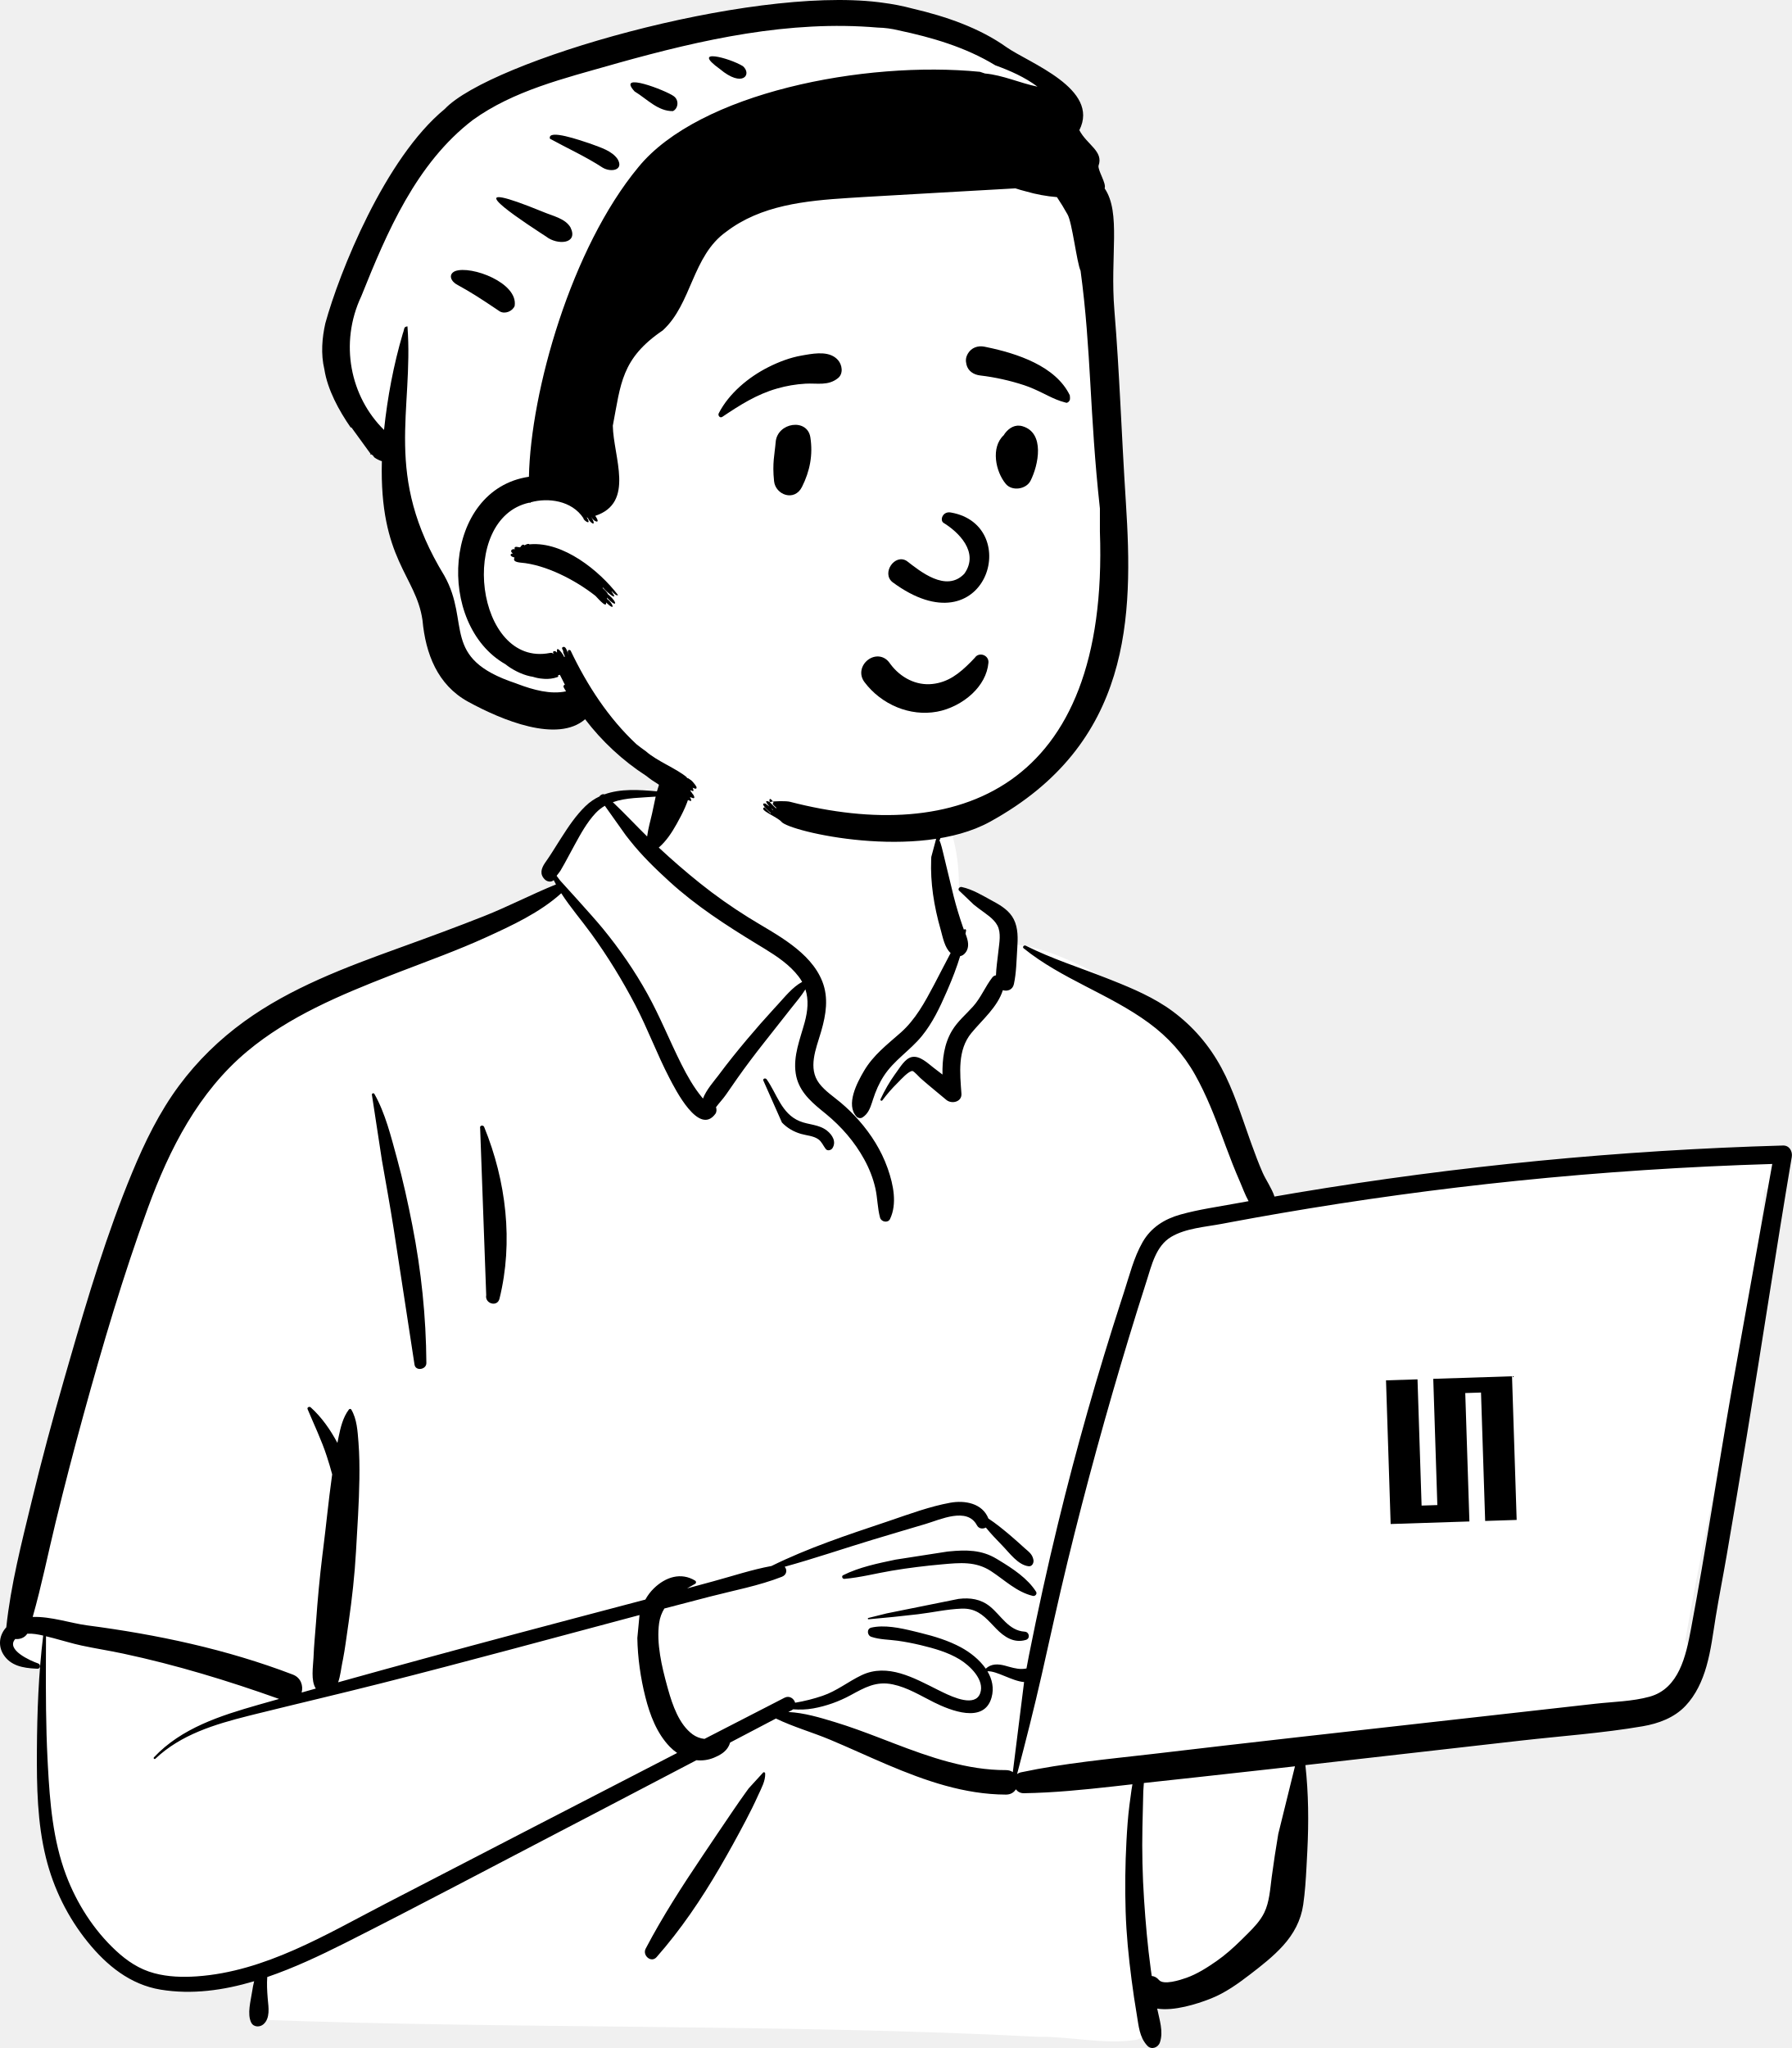
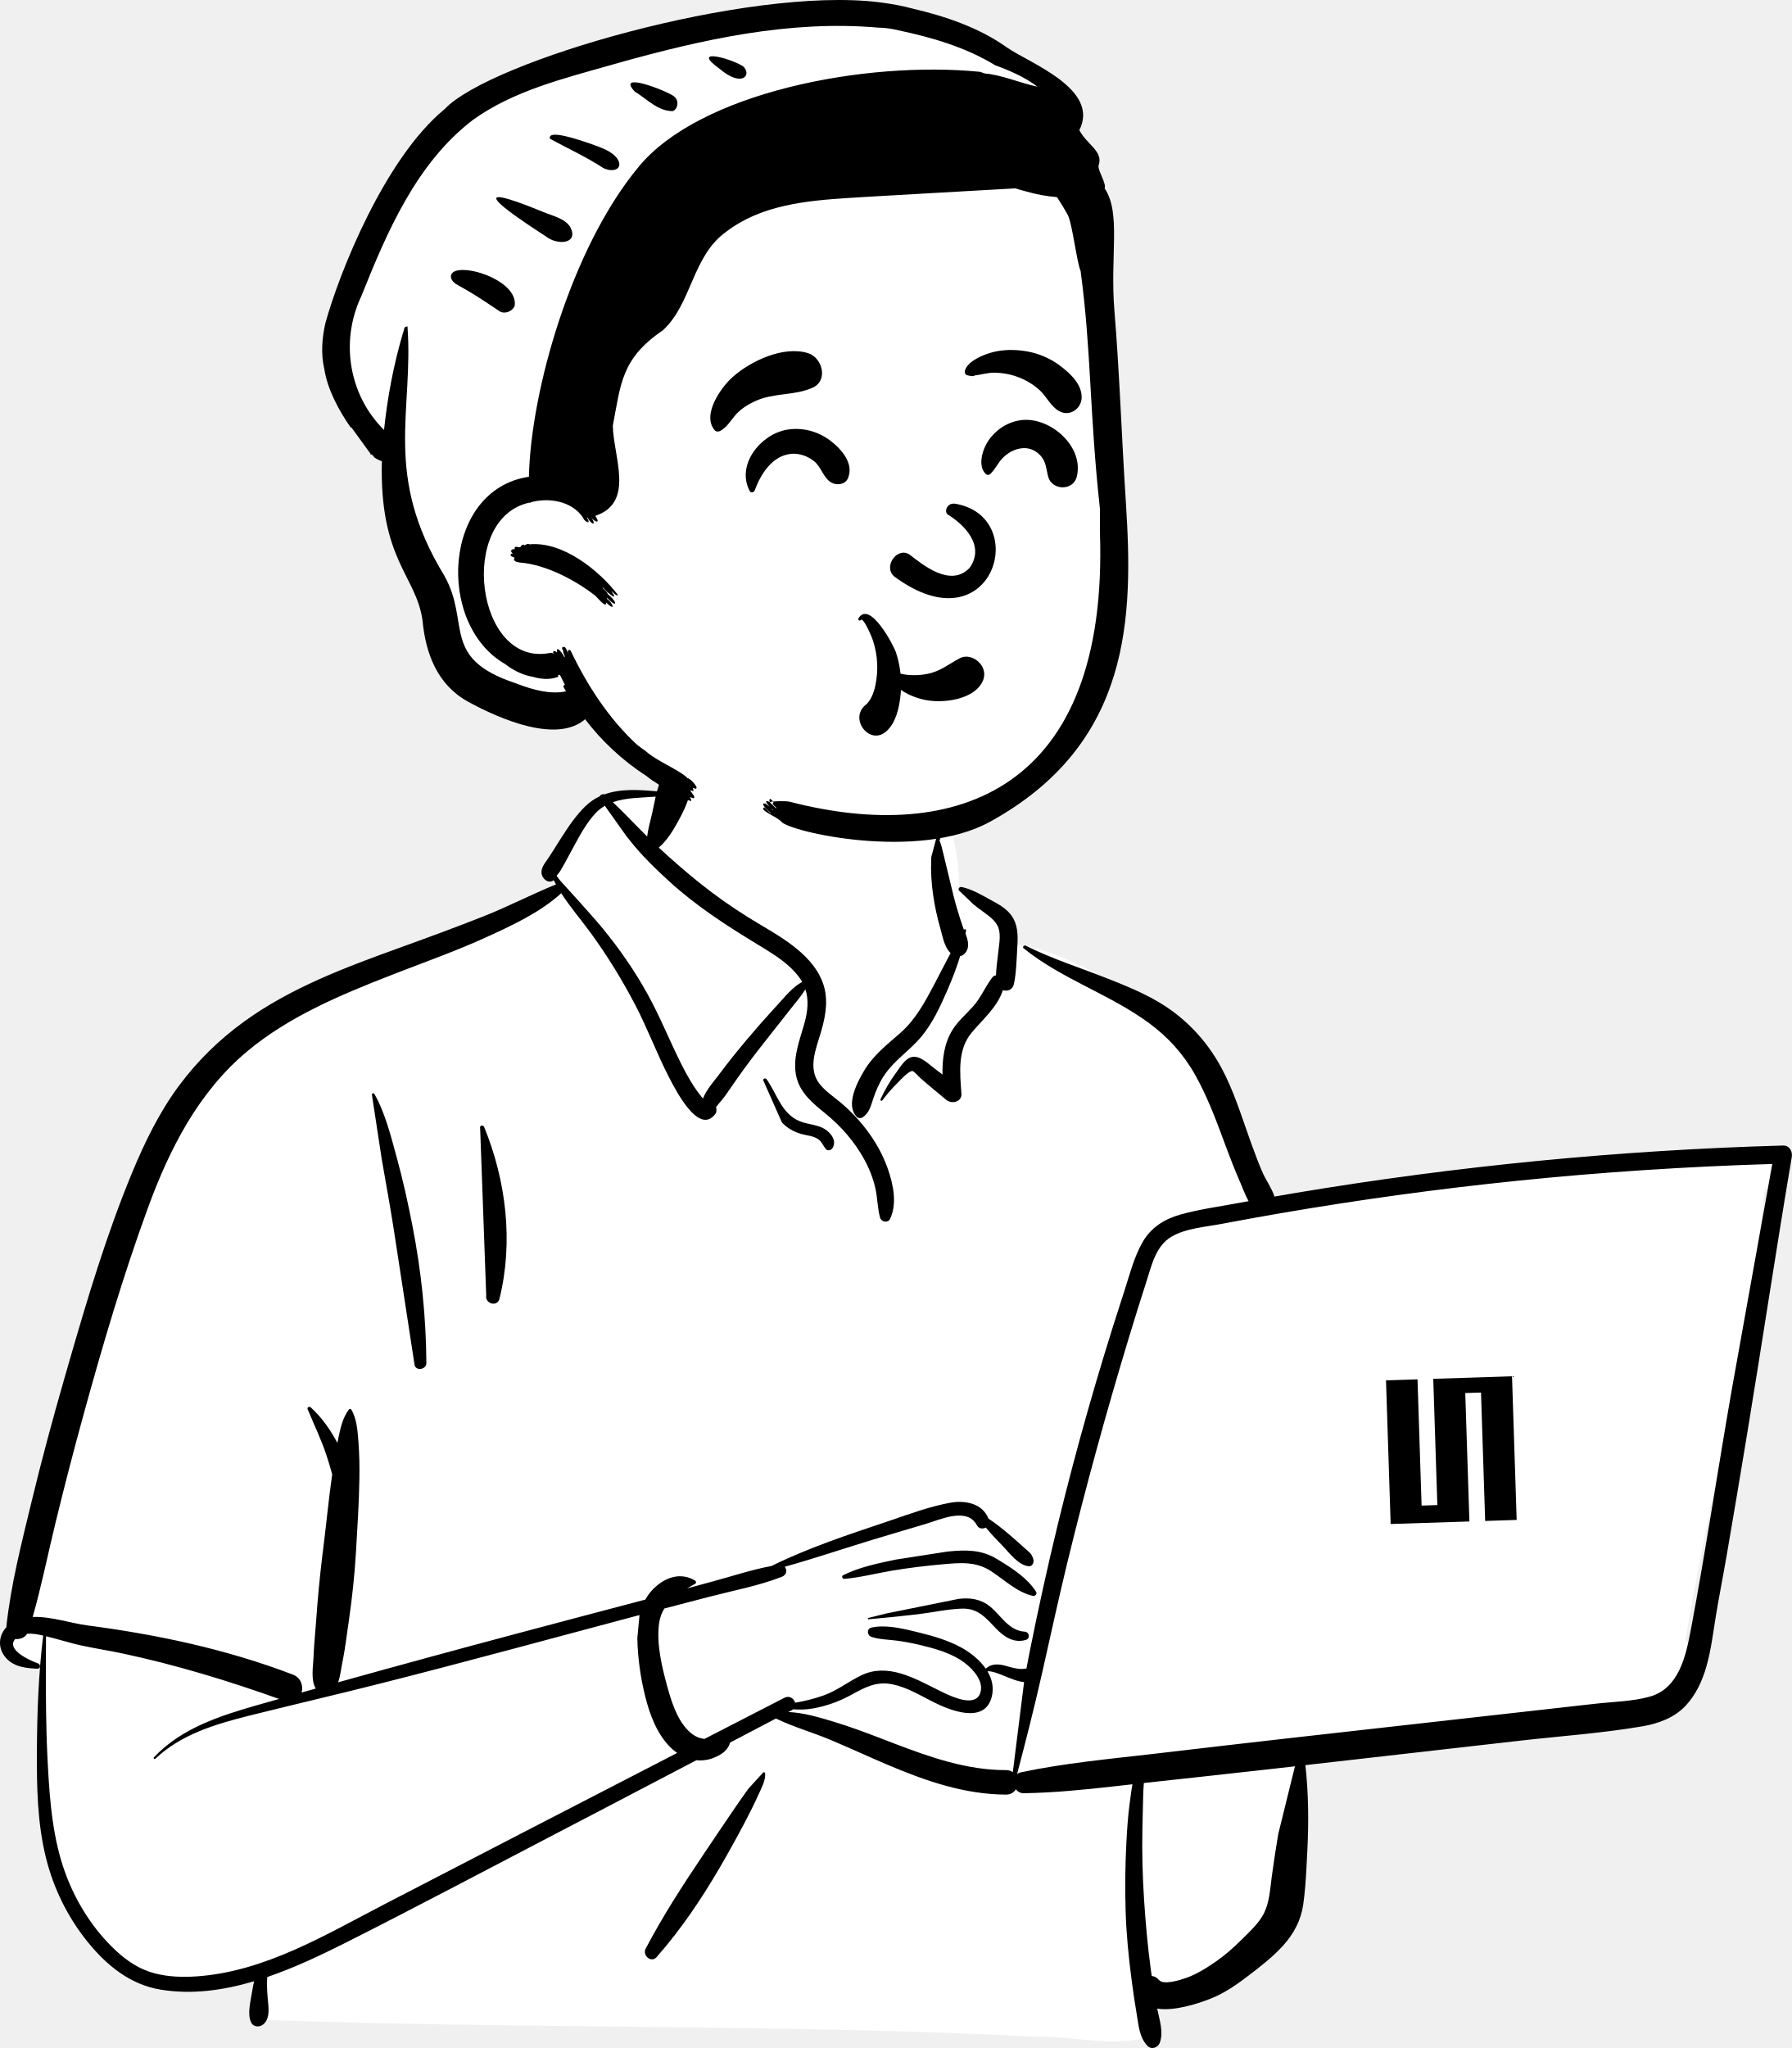
<svg xmlns="http://www.w3.org/2000/svg" viewBox="0 0 8343 9533" fill="none">
  <path fill-rule="evenodd" clip-rule="evenodd" d="M8138.88 5368.26C8019.94 5379.93 7900.99 5391.59 7782.05 5403.27C7212.39 5446.78 6642.96 5537.65 6077.66 5592.19C6063.59 5569.29 6036.04 5573.06 6019.31 5588.97C5962.9 5584.03 5899.68 5540.93 5848.59 5585.77C5846.93 5585.53 5845.27 5585.26 5843.59 5585.1C5752.62 5410.53 5689.73 5224.33 5628.69 5037.89C5589.74 4923.26 5537.32 4812.29 5440.47 4735.33C5275.17 4620.62 4896.43 4388 4702.34 4397.78C4699.12 4363.04 4682.92 4327.23 4656.32 4304.09C4714.94 4204.17 4480.53 4138.97 4464 4150.56C4474.59 3816.72 4317.52 3526.81 3971.17 3460.33C3660.88 3395.69 3219.55 3384.83 3052.66 3709.01C3034.32 3706.95 2846.81 3705.97 2828.66 3708C2800.46 3672.29 2490.68 4010.74 2617.64 4128.56C1482.52 4630.57 837.088 4570.67 522.904 5981.93C480.43 6114.51 477.336 6259.58 432.485 6389.2C272.917 6761.7 143.491 7158.36 111.281 7563.68C33.485 7583.6 24.538 7720.73 114.649 7740.57C149.07 7748.16 177.853 7758.52 202.951 7778.16C183.331 8110.32 263.686 8869.07 314.316 8866.73C417.551 9195.2 878.035 9287.9 1204.04 9172.47C1147.84 9278.17 1204.04 9344.63 1204.04 9401.11C2377.1 9445.48 3659.72 9419.93 4832.45 9480.78C4982.47 9478.64 5140.25 9517.61 5288.21 9495.18C5378.45 9473.56 5378.6 9331.71 5287.07 9314.18L5687 9227.33C5678.07 9223.96 5851.86 9108.39 5983.21 8892.43C6105.48 8650.85 6022.26 8359.24 6077.66 8096.45C6510.35 8061.08 6950.19 8045.95 7378.14 7972.69C7436.49 8147.23 7689.08 7938.49 7769.37 7854.52C7769.27 7854.39 7769.17 7854.27 7769.07 7854.13C7807.92 7843.51 7839.08 7807.1 7840.13 7764C7867.37 7725.07 7873.09 7670.21 7846.96 7632.59C7966.73 6941.67 8149.32 6236.23 8215.32 5538.81C8238.65 5533.64 8260.62 5523.42 8279.25 5507.66L8277.74 5506.15C8309.3 5470.98 8315.44 5410.26 8262.82 5380.38C8220.38 5356.24 8184.94 5363.73 8138.88 5368.26Z" fill="white" />
  <path fill-rule="evenodd" clip-rule="evenodd" d="M3074.29 3633.72C3109.63 3544.92 3229.11 3579.44 3215.79 3672.73C3207.82 3728.61 3177.2 3787.62 3149.71 3836.6C3127.32 3876.46 3101.78 3915.37 3067.15 3945.25C3128.79 4002.74 3192.77 4058.14 3258.38 4110.73C3329.96 4168.12 3405.24 4221.02 3483.05 4269.63C3551.28 4312.27 3622.59 4350.04 3686.9 4398.69C3746.7 4443.92 3801.18 4498.32 3828.9 4569.33C3858.43 4644.94 3845.6 4723.03 3823.85 4798.6L3821.35 4807.14C3799.14 4882.01 3760.68 4972.26 3814.01 5042.79C3841.15 5078.7 3880.62 5104.13 3914.7 5132.84C3944.98 5158.35 3973.41 5186.1 3999.49 5215.9C4056.34 5280.88 4102.58 5353.98 4131.75 5435.44L4134.36 5442.84C4159.37 5514.96 4177.65 5603.3 4143.86 5674.1C4134.16 5694.39 4102.89 5687.79 4097.46 5668.03C4085.18 5623.26 4085.82 5576.38 4075.53 5530.98C4064.82 5483.76 4046.99 5438.94 4023.71 5396.54C3978.66 5314.5 3917.66 5244.43 3845.58 5185.19L3824 5167.65C3767.78 5121.52 3716.12 5072.58 3704.7 4996.23C3692.49 4914.55 3725.23 4836.73 3746.28 4759.42C3760.95 4705.54 3765.74 4653.89 3749.88 4605.2C3730.52 4636.8 3704.1 4666.8 3683.2 4693.56C3641.57 4746.86 3599.56 4799.84 3557.65 4852.92C3514.68 4907.35 3472.78 4962.64 3432.87 5019.36C3415.02 5044.73 3397.36 5070.25 3379.76 5095.8C3366.52 5115.01 3348.06 5134.19 3333.64 5153.78C3337.14 5164.26 3336.88 5176.33 3330.52 5184.91C3254.01 5288.25 3145.17 5072.62 3116.78 5018.14C3058.97 4907.19 3015.95 4789.32 2957.95 4678.4C2897.85 4563.41 2829.41 4451.49 2753.13 4346.51C2707 4283.01 2655.28 4223.37 2613.08 4157.86C2513.64 4248 2382.8 4308.42 2262.62 4363.22C2130.57 4423.41 1993.39 4472.59 1858 4524.81L1818.01 4540.34C1584.74 4631.35 1345.76 4731.35 1151.87 4893.01C924.021 5082.99 789.229 5347.77 688.88 5621.97C573.362 5937.62 477.795 6261.8 388.708 6585.77C343.119 6751.53 299.862 6918.04 259.196 7085.08C223.362 7232.24 193.658 7380.88 152.175 7526.52C236.306 7523.55 332.257 7556.11 404.085 7565.51C731.437 7608.35 1054.38 7676.64 1363.44 7794.86C1401.62 7809.47 1412.66 7847.59 1404.35 7878.48C1426.37 7872.27 1448.36 7865.97 1470.38 7859.79C1446.26 7822.85 1457.77 7756.79 1459.67 7715.84L1459.78 7713.02C1461.73 7658.45 1467.66 7603.82 1471.5 7549.35C1478.81 7445.51 1488.33 7342.44 1500.99 7239.2L1504.22 7213.38C1518.56 7101.06 1529.16 6988.08 1544.82 6875.95L1546.66 6863.12C1539.16 6834.43 1530.42 6806.09 1521.25 6777.87C1496.81 6702.72 1462.32 6631.98 1432.09 6559.18C1428.52 6550.62 1440.73 6545.69 1446.44 6550.83C1497.64 6596.87 1538.3 6655.28 1570.97 6716.38C1571.54 6713.49 1572.04 6710.6 1572.63 6707.72L1576.36 6689.38C1585.55 6644.64 1596.73 6597.57 1624.18 6561.29C1627.11 6557.44 1632.89 6556.63 1635.65 6561.29C1661.92 6605.74 1664.86 6662.02 1668.9 6712.59C1673.48 6769.81 1674.05 6827.74 1673.24 6885.11C1671.67 6997.22 1663.76 7109.65 1657.47 7221.59C1651.29 7331.58 1639.16 7440.17 1623.52 7549.09L1620.55 7569.51C1612.91 7621.35 1606.65 7673.83 1596.57 7725.32L1593.72 7739.34C1588.33 7764.87 1585.02 7800.87 1574.29 7830.77C1850.32 7753.8 2126.78 7678.59 2403.76 7604.7C2603.95 7551.28 2804.35 7498.67 3004.66 7445.72C3015.23 7426.68 3028.39 7408.89 3044.82 7392.99C3098.94 7340.59 3170.66 7317.22 3236.44 7357.55C3241.78 7360.84 3242.23 7369.22 3236.44 7372.39C3223.83 7379.28 3211.21 7386.34 3198.8 7393.7L3319.08 7361.13C3408.99 7336.77 3499.97 7306.33 3591.99 7289.35C3761.47 7205.74 3943.76 7145.21 4122.3 7085.4L4143.34 7078.28C4234.76 7047.12 4329.31 7012.24 4423.76 6994.97C4492.91 6982.33 4574.08 6997.58 4601.88 7068.4C4637.08 7091.59 4670.2 7118.85 4702.16 7145.65C4725.27 7165.02 4747.42 7185.62 4769.94 7205.67L4774.09 7209.32C4792.51 7225.29 4807.09 7235.98 4811.62 7261.41C4813.95 7274.54 4805.6 7292.29 4789.4 7290.55C4739.83 7285.25 4699.52 7227.81 4665.9 7193.5C4639.93 7166.99 4613.75 7139.57 4590.04 7110.44C4576.22 7117.96 4557.28 7116.61 4548.49 7099.95C4502.87 7013.6 4377.92 7073.44 4308.78 7093.92L4209.74 7123.22C4160.22 7137.9 4110.72 7152.64 4061.31 7167.65C3925.5 7208.88 3790.36 7255.02 3653.32 7292.89C3665.58 7306.36 3663.89 7330.33 3640.6 7339.45C3533.33 7381.52 3415.64 7403.28 3304.2 7432.16C3233.84 7450.4 3163.52 7468.76 3093.22 7487.22C3081.17 7506.74 3072.5 7528.82 3068.85 7554.53C3055.43 7649.05 3081.31 7758.11 3106.51 7849.53L3110.31 7863.17C3131.02 7936.67 3161.5 8026.78 3224.93 8073.19C3240.42 8084.51 3260.13 8092.38 3280.01 8094.17C3404.18 8030.27 3528.35 7966.38 3652.58 7902.61C3675.6 7890.79 3696.87 7906.79 3702.03 7925.81C3745.84 7918.62 3789.54 7907.29 3829.35 7893.79C3896.24 7871.08 3948.47 7827.77 4011.17 7797.81C4132.51 7739.87 4256.41 7811.04 4365.04 7865.16L4390.08 7877.46C4438.8 7901.09 4540.15 7946.48 4563.52 7881.85C4586.13 7819.33 4514.65 7752.51 4468.49 7724.37C4413.46 7690.82 4349.39 7672.87 4287.2 7657.91C4251.69 7649.36 4215.74 7642.39 4179.58 7637.31C4138.57 7631.54 4096.2 7632.4 4056.71 7619.1C4037.09 7612.51 4034.07 7581.34 4056.71 7576.2C4117.5 7562.37 4190.06 7577.45 4253.5 7592.87L4286.66 7601.04C4350.57 7616.72 4415.1 7636.4 4473.32 7667.68C4515.65 7690.43 4560.33 7724.99 4589.52 7767.29C4614.87 7743.75 4646.41 7744.55 4679.27 7753.28L4697.11 7758.24C4726.56 7766.4 4750.44 7772.01 4779.1 7766.36C4782.93 7745.51 4786.81 7724.66 4790.97 7703.81C4831.81 7498.83 4876.6 7294.64 4926.02 7091.54C5011.26 6741.22 5109.9 6394.74 5221.11 6051.81L5232.27 6017.53C5257.92 5939.1 5278.56 5853.64 5319.91 5781.58C5359.02 5713.44 5421.67 5674.2 5496.12 5653.41C5580.6 5629.83 5669.37 5617.48 5755.55 5601.55C5774.77 5598.01 5794.05 5594.63 5813.29 5591.14C5797.03 5561.79 5784.89 5528.47 5773.96 5502.9L5772.04 5498.48C5748.55 5444.94 5727.45 5390.44 5707.08 5335.65L5691.84 5294.46C5655.05 5195.27 5617.08 5097.71 5565.35 5004.94C5510.91 4907.31 5438.68 4827.49 5348.65 4761.43C5165.07 4626.72 4943.81 4558.01 4765.76 4414.05C4758.46 4408.15 4767.82 4398.07 4775.22 4401.8C4895.45 4462.19 5025.23 4503.25 5150.28 4552.42L5174.95 4562.15C5273.78 4601.32 5374.16 4643.96 5459.71 4707.38C5555.08 4778.1 5630.2 4865.92 5686.66 4970.36C5742.3 5073.3 5777.9 5188.53 5817.15 5298.49L5827.65 5327.79C5843.49 5371.72 5859.84 5415.52 5878.59 5458.28C5893.46 5492.22 5921.23 5530.97 5933.85 5569.74C5968.37 5563.76 6002.89 5557.75 6037.45 5551.98C6786.02 5427.03 7542.96 5353.62 8301.58 5332.14C8331.26 5331.3 8346.61 5359.61 8342.24 5385.5C8269.43 5815.87 8204.74 6247.72 8133.75 6678.43C8102.76 6866.41 8071.16 7054.24 8038.82 7241.99C8022.43 7337.11 8003.49 7431.86 7987.97 7527.12C7975.44 7604.05 7966.35 7681.58 7944.84 7756.72C7925.55 7824.1 7895.94 7889.07 7847.32 7940.48C7794.91 7995.89 7721.76 8022.72 7648.12 8035.39C7461.2 8067.55 7269.46 8080.68 7081.02 8102.11L6077.72 8216.22C6092.38 8349.45 6093.48 8480.61 6086.75 8615.39L6082.91 8688.97C6079.78 8748.15 6076.03 8807.42 6067.53 8865.99C6056.87 8939.47 6023.25 9001.68 5973.73 9056.56C5928.26 9106.96 5873.01 9149.96 5819.28 9191.17C5763.5 9233.95 5705.87 9275.25 5640.29 9301.71L5631.78 9305.08C5574.24 9327.54 5466.32 9362.32 5387.68 9349.61C5397.96 9401.1 5417.85 9456.46 5400.21 9507.41C5392.03 9531.07 5361.09 9542.87 5342.13 9522.74C5304.57 9482.84 5301.64 9430.14 5292.74 9378.1C5283.49 9323.93 5275.51 9269.58 5268.42 9215.09C5254.71 9109.74 5244.04 9003.42 5240.78 8897.18C5237.43 8788.07 5238.73 8678.81 5244.61 8569.82C5247.63 8513.85 5251.38 8457.91 5258.48 8402.3C5261.52 8378.59 5264.61 8354.85 5268.15 8331.19C5269.45 8322.57 5270.88 8313.98 5272.42 8305.41L5182.37 8315.57C5044.29 8330.98 4906.14 8344.9 4767.08 8347.06C4750.62 8347.31 4737.95 8339.81 4729.67 8328.9C4720.85 8343.26 4705.49 8353.54 4683.49 8353.45C4489.29 8352.73 4308.45 8289.25 4131.83 8214.43C4042.8 8176.71 3955.16 8135.87 3865.99 8098.47C3782.77 8063.56 3693.8 8038.65 3612.58 7999.33L3399.18 8111.24C3397.61 8116.74 3395.6 8121.95 3393.47 8126.3C3379.58 8154.66 3352.18 8170.04 3324.2 8181.62C3297.34 8192.76 3269.53 8196.23 3242.43 8193.41C3080.58 8278.21 2918.7 8362.92 2756.7 8447.43L2594.67 8531.87C2271.84 8699.91 1950.28 8870.71 1625.42 9034.81L1601.51 9046.84C1489.3 9103.09 1368.81 9160.11 1244.29 9202.66C1242.07 9234.17 1243.47 9264.82 1246.11 9298.17L1246.74 9305.43C1250.46 9344.85 1258.42 9394.23 1226.79 9422.29C1210.34 9436.88 1180.95 9436.94 1169.77 9414.94C1149.47 9375.04 1167.69 9312.14 1174.12 9268.8C1176.41 9253.38 1179.19 9237.53 1183.3 9222.16C1040.55 9264.65 893.468 9285.25 748.196 9261.39C606.757 9238.18 497.212 9149.1 408.899 9040.15C315.697 8925.17 249.467 8791.17 213.932 8647.53C173.491 8484.07 170.851 8315.27 171.8 8147.85C172.808 7969.56 179.405 7790.39 201.096 7613.31C177.331 7607.72 150.976 7602.89 126.961 7604.55C115.066 7623.58 91.993 7631.59 71.143 7629.12C25.804 7679.11 140.805 7730.2 177.556 7742.99C190.317 7747.44 188.951 7768.16 174.232 7767.53L164.961 7767.09C108.174 7764.07 49.505 7754.38 16.116 7701.62C-10.639 7659.33 -2.601 7609.23 29.294 7574.75C50.36 7375.62 100.722 7181.71 147.594 6987.46C193.591 6796.8 244.744 6607.37 298.963 6418.89L323.269 6334.53C408.635 6039 497.864 5741.08 615.62 5457.29C674.419 5315.59 742.157 5176.49 833.977 5052.93C919.565 4937.75 1020.61 4839.2 1136.76 4755.02C1353.3 4598.08 1607.38 4503.26 1857.02 4412.91L1868.19 4408.87C1997.56 4362.09 2126.62 4314.74 2254.51 4264.05C2367.62 4219.23 2475.99 4162.39 2588.56 4116.89C2584.91 4110.25 2581.37 4103.54 2577.98 4096.75L2575.89 4098.5C2575.54 4098.78 2575.17 4099.06 2574.79 4099.32C2563.47 4107.16 2546.81 4103.31 2537.48 4094.5C2511.13 4069.65 2520.05 4042.07 2537.64 4016.3L2539.92 4013.02C2561.43 3982.9 2580.62 3951.05 2600.47 3919.84L2612.9 3900.32C2646.21 3848.18 2681.23 3795.69 2725.65 3752.59C2746.23 3732.62 2768.75 3717.68 2792.62 3706.55C2790.58 3702.23 2808.47 3693.41 2813.54 3697.85C2889.15 3670.19 2976.14 3675.98 3058.57 3683.61M6029.17 8221.74L5924.05 8233.69C5808.4 8246.84 5692.7 8259.56 5576.99 8272.16L5325.66 8299.47C5325.02 8313.79 5323.28 8327.8 5322.96 8338.61C5321.32 8394.38 5320.1 8450.18 5318.94 8505.96C5316.62 8617.79 5319.17 8729.72 5326.53 8841.33C5333.67 8949.47 5343.07 9057.63 5357.67 9165.04L5360.67 9186.51L5362.4 9197.8C5374.32 9198.95 5386.03 9204.62 5395.77 9216.25C5417.02 9241.62 5494 9216.96 5524.06 9206.26C5573.5 9188.68 5620.06 9158.96 5663.01 9129.17C5704.96 9100.07 5742.74 9066.15 5779.04 9030.41L5808.74 9001.05C5838.28 8971.69 5867.86 8940.43 5885.96 8903.51C5910.51 8853.44 5913.68 8791.98 5920.88 8737.46C5929.74 8670.38 5940.29 8603.32 5951.45 8536.58M2977.51 7517.71L2966.61 7520.57C2570.52 7625.79 2175.02 7734.11 1777.72 7834.69C1581.1 7884.47 1383.55 7930.63 1186.69 7979.45L1154.82 7987.42C999.521 8026.66 842.357 8073.89 723.432 8186.5C719.042 8190.65 712.67 8184.28 716.801 8179.87C844.972 8043.47 1027.26 7985.72 1202.29 7935.67C1234.64 7926.42 1267.03 7917.38 1299.39 7908.18C1061.36 7823.34 819.574 7749.54 572.205 7696.9C508.507 7683.34 444.068 7673.39 380.42 7659.78C336.031 7650.29 292.682 7636.56 248.762 7625.18L214.215 7616.49L213.757 7725.64C213.182 7880.24 213.456 8034.72 221.346 8189.3L222.839 8217.94C232.044 8389.96 246.412 8565.56 307.476 8727.76C357.096 8859.57 436.188 8983.74 539.619 9079.75C591.955 9128.33 648.222 9166.14 717.776 9184.81C782.357 9202.14 850.02 9204.17 916.408 9199.55C1234.85 9177.34 1518.31 9004.4 1794.93 8861.22C2247.37 8627.02 2699.87 8392.94 3152.78 8159.65C3140.54 8151.28 3129.01 8141.63 3118.52 8130.8C3057.79 8068.09 3025.75 7982.25 3004.71 7899.12C2982.31 7810.63 2968.92 7715.79 2967.36 7624.43M3553.79 8250.05C3557.79 8247.9 3562.42 8250.59 3562.61 8255.11C3564.01 8289.69 3544.89 8323.8 3530.61 8354.95L3529.1 8358.28C3511.75 8396.87 3492.74 8434.94 3473.09 8472.41C3433.82 8547.29 3393 8621.36 3350.41 8694.39C3264.74 8841.29 3169.55 8982.01 3057.03 9109.92C3031.62 9138.82 2989.82 9101.77 3006.13 9070.66C3084.76 8920.68 3176.43 8779.07 3270.79 8638.69C3318.03 8568.41 3365.23 8498.05 3412.94 8428.09C3432.84 8398.89 3452.99 8369.8 3473.69 8341.15L3486.18 8324.02M8251.42 5418.04C7853.94 5430.04 7456.94 5455.95 7061.36 5496.57C6693.46 5534.33 6326.92 5584.61 5962.44 5647.28C5886.31 5660.37 5810.28 5674 5734.34 5688.16L5688.79 5696.72C5612.84 5711.11 5520.06 5717.05 5452.43 5757.61C5381.14 5800.37 5361.87 5889.75 5338.15 5963.45C5310.26 6050.12 5283.08 6137.04 5256.63 6224.17C5151.61 6570.13 5055.68 6919.08 4970.1 7270.33C4927.62 7444.69 4889.92 7620.02 4850.21 7795.01C4814.92 7950.48 4775.99 8104.2 4735.31 8258.12C4740.33 8254.22 4746.48 8251.26 4753.9 8249.68C4955.88 8206.72 5162.05 8188.04 5367.05 8164.31L5386.89 8161.99C5598.96 8137.06 5811.02 8112.31 6023.22 8088.46L7428.11 7930.51C7510.97 7921.2 7599.73 7919.94 7680.36 7897.71C7817.45 7859.9 7849.58 7706.68 7872.58 7584.65L7873.28 7580.96C7942.62 7212.27 7997.83 6840.38 8062.5 6470.76M4768.01 7829.53C4713.47 7825.93 4638.81 7775.99 4597.43 7779.57C4619.16 7816.02 4628.96 7857.58 4616.44 7901.97C4581.6 8025.48 4424.02 7961.57 4348.12 7923.84C4285.89 7892.89 4225.8 7855.01 4156.9 7840.52C4078.85 7824.11 4025.98 7855.14 3960.04 7890.91C3905.88 7920.28 3846.89 7941.37 3786.24 7952.29C3753.98 7958.1 3723.35 7958.72 3692.77 7956.45C3690.93 7957.95 3688.85 7959.34 3686.49 7960.58L3670.31 7969.07C3743.45 7972.42 3817.96 7994.98 3886.03 8015.65C3956.56 8037.04 4025.81 8062.84 4094.69 8089.23L4162.45 8115.26C4329.59 8179.25 4502.6 8240.01 4683.49 8239.48C4696.49 8239.45 4707.14 8243.05 4715.53 8248.92M4462.84 7442.52C4516.73 7435.93 4566.46 7442.99 4609.52 7478.06C4661.45 7520.35 4696.33 7590.48 4770.99 7595.09C4792.75 7596.43 4797.81 7627.02 4776.18 7633.42C4720.61 7649.86 4675.62 7619.81 4637.76 7580.79L4612.3 7554.2C4574.89 7515.47 4540.39 7485.53 4476.9 7487.84C4408.91 7490.32 4340.81 7506.03 4273.26 7514.02C4196.75 7523.06 4120.25 7530.77 4043.49 7537.43C4039.92 7537.73 4039.31 7532.12 4042.65 7531.3L4128.63 7509.91M4410.83 7222.28L4419.71 7221.39C4497.96 7213.8 4569.52 7213.5 4639.4 7255.58L4652.81 7263.69C4715.81 7301.97 4784.39 7347.08 4823.79 7409.06C4830.24 7419.21 4819.59 7431.15 4808.8 7428.57C4733.07 7410.39 4677.71 7354.85 4614.03 7313.28C4542.56 7266.63 4468.74 7274.32 4387.25 7281.57C4308.35 7288.59 4229.49 7298.23 4151.36 7311.38C4077.95 7323.72 4004.31 7343.21 3930.16 7349.42L3930.17 7349.27C3921.7 7349.25 3916.87 7336.54 3925.51 7332.22C4000.76 7294.66 4087.91 7276.88 4169.77 7259.72M1731.45 5095.14C1731.35 5088.95 1740.05 5086.64 1743.09 5091.99C1794.01 5181.54 1820.62 5291.31 1847.74 5389.96C1876.15 5493.31 1899.08 5597.7 1919.68 5702.86C1961.4 5915.81 1983.63 6127.53 1985.14 6344.56C1985.35 6375.55 1934.86 6383.79 1929.92 6352.04C1897.12 6140.93 1865.7 5929.6 1832.66 5718.54C1816.03 5612.39 1796.68 5506.65 1778.16 5400.81M2235.47 5251.11C2231.72 5238.76 2249.7 5234.63 2254.29 5245.93C2356.47 5496.66 2391.07 5780.81 2325.47 6045.34C2315.43 6085.8 2256.15 6068.27 2263.72 6028.32M3553.39 5028.32C3552.87 5019.08 3564.87 5017.62 3569.4 5023.98C3617.81 5092.18 3637.89 5183.5 3722.83 5218.75C3765.24 5236.34 3812.96 5233.28 3850.43 5263C3875.47 5282.88 3894.68 5314.26 3875.88 5344.36C3869.82 5354.09 3852.84 5358.96 3844.61 5348.39C3832.6 5332.99 3826.24 5314.55 3809.93 5303.01C3786.91 5286.73 3755.87 5285.72 3729.49 5278.07C3695.35 5268.18 3665.26 5250.87 3640.62 5225.14M4362.19 3890.91C4367.18 3888.37 4371.97 3889.99 4375.16 3894.3C4379.72 3900.45 4379.16 3906.43 4373.58 3910.64C4381.03 3925.87 4389.84 3964.03 4391.1 3969.58C4396.19 3992.1 4401.62 4014.49 4407.29 4036.85C4418.74 4081.97 4428.76 4127.43 4440.22 4172.55C4452.36 4220.39 4466.83 4267.71 4482.93 4314.35C4483.97 4317.38 4485.11 4320.46 4486.31 4323.59L4488.15 4328.31L4488.6 4327.6C4491.87 4322.42 4498.68 4326.04 4497.88 4331.5C4497.13 4336.48 4496.12 4341.44 4495.27 4346.42L4496.96 4350.88C4507.49 4379.22 4514.7 4409.06 4495.38 4434.07C4488.15 4443.42 4480.19 4448.96 4470.28 4450.61C4454.39 4502.99 4434.45 4554.4 4413.1 4603.76L4406.84 4618.18C4375.43 4690.22 4341.94 4761.3 4291.94 4822.63C4237.35 4889.58 4162.25 4935.3 4114.7 5008.67C4092.57 5042.79 4077.18 5078.68 4064.69 5117.22L4059.99 5131.85C4051.12 5159.11 4040.89 5185.53 4015.31 5201.52C4007.14 5206.61 3994.92 5204.99 3988.34 5198.04C3935.88 5142.57 3990.79 5038.99 4022.42 4985.28C4066.39 4910.6 4130.02 4862.83 4193.73 4806.48C4262.41 4745.75 4306.22 4664.5 4348.59 4584.47C4374.55 4535.44 4399.6 4485.35 4425.98 4436.1C4398.42 4411.74 4389.6 4363.37 4380.26 4329.74L4379.41 4326.73C4363.98 4272.88 4351.71 4217.64 4343.97 4162.15C4336.51 4108.8 4333.4 4056.22 4335.37 4002.57L4335.94 3988.9M4464.67 4144.83C4458.58 4136.48 4468.66 4127.03 4477.01 4128.77C4527.81 4139.27 4577.47 4170.01 4623.06 4194.87L4627.93 4197.51C4664.32 4217.13 4700.94 4241.16 4720.05 4279.28C4740.83 4320.7 4739.12 4368.42 4736.29 4413.44L4736.02 4417.65C4732.55 4471.64 4731.99 4527.73 4720.56 4580.74C4714.71 4607.88 4690.13 4615.52 4669.11 4609.11C4644.11 4688.05 4573.86 4746.2 4522.55 4808.5C4457.13 4887.91 4469.44 4995.12 4476.28 5090.77C4479.05 5129.49 4430.87 5140.5 4406.05 5119.84L4348.87 5072.35C4339.34 5064.43 4329.83 5056.49 4320.35 5048.51C4312.22 5041.68 4304.17 5034.79 4296.19 5027.82L4284.26 5017.29C4278.97 5012.56 4255.64 4986.51 4248.82 4985.42C4232.29 4982.8 4193.04 5026.33 4179.6 5039.99L4177.9 5041.69C4152.61 5066.48 4129.76 5093.16 4108.48 5121.45C4104.56 5126.64 4096.91 5122.33 4099.71 5116.32C4118.78 5075.49 4140.95 5036.44 4167.28 4999.89L4172.6 4992.62C4190.12 4969.02 4213.63 4927.35 4244.55 4920.38C4282.31 4911.87 4320.01 4949.72 4347.48 4970.73L4349.22 4972.05C4362.29 4981.85 4375.21 4991.83 4388.1 5001.87C4386.75 4930.66 4395.75 4858.71 4432.52 4797.34C4458.45 4754.07 4497.3 4722.01 4530.55 4684.82C4567.56 4643.41 4586.88 4592.51 4620.39 4549.38C4624.7 4543.84 4630.65 4540.85 4637.09 4539.9C4638.37 4505.22 4643.48 4470.21 4647.43 4435.91L4648.57 4425.64C4652.56 4388.38 4661.99 4342.86 4643.74 4307.96C4626.5 4274.99 4586.95 4251.72 4557.66 4229.36L4533.74 4210.81M2816.08 3750.78C2800.79 3759.63 2786.49 3770.63 2773.53 3784.38C2732.7 3827.67 2703.51 3881.55 2675.11 3933.38C2659.82 3961.3 2645.07 3989.52 2629.65 4017.36C2622.95 4029.48 2616.05 4041.47 2609.08 4053.43C2605.86 4058.94 2596.28 4069.9 2591.53 4076.66C2596.8 4084.05 2602.26 4091.32 2607.82 4098.52C2609.95 4101.27 2756.39 4260.75 2807.44 4323.17C2885.6 4418.78 2955.47 4519.77 3015.21 4627.86C3073.7 4733.71 3118.23 4845.78 3172.41 4953.69C3199.54 5007.71 3229.82 5061.34 3268.43 5108.09C3269.92 5109.92 3271.5 5111.64 3273.02 5113.44C3287.76 5073.65 3325.51 5031.04 3344.06 5006.57L3345.79 5004.26C3387.85 4947.58 3432.26 4892.61 3477.64 4838.57C3519.09 4789.23 3561.59 4740.95 3605.12 4693.47L3621.5 4675.7C3651.83 4642.95 3690.35 4593.94 3734.75 4570.54C3729.99 4562.06 3724.49 4553.68 3718.16 4545.4C3676.56 4491.06 3617.75 4451.62 3559.73 4416.03L3522.1 4393.15C3380.26 4306.73 3240.63 4216.32 3117.5 4104.04C3052.35 4044.63 2988.1 3982.4 2933.34 3913.1L2913.97 3888.6M3052.75 3708C2986.33 3713.57 2914.6 3712.25 2853.22 3733.89C2907.78 3785.46 2959.65 3841.15 3012.94 3893.58C3017.68 3858.12 3027.38 3823.08 3035.59 3788.5" fill="black" />
  <path d="M6453.05 6425.26L6599.73 6420.52L6618.72 7008.13L6692.05 7005.76L6673.06 6418.15L7039.75 6406.3L7061.36 7074.95L6914.68 7079.69L6895.36 6481.96L6822.03 6484.33L6841.35 7082.06L6474.66 7093.92L6453.05 6425.26Z" fill="black" />
  <path fill-rule="evenodd" clip-rule="evenodd" d="M3772.92 67.386C4164.61 67.386 4634.57 257.168 4674.53 260.964L4675.61 261.022C4696.63 261.022 4778.77 323.569 4922.04 448.662L4766.86 751.148L4779.42 763.132C4839.51 820.714 4915.51 775.127 4956 816.5C5286.63 1154.31 5153.5 2356 5153.5 2895C5075.58 3357.54 4893.89 3851 4222 3851C3550.11 3851 2930.15 3515.74 2815 3390C2738.24 3306.17 2651.81 3302.94 2556.12 3306.45C2552.19 3301.49 2548.29 3296.54 2544.42 3291.61L2530.34 3289.62C2397.91 3270.45 2303.02 3244.65 2245.67 3212.22C2133.66 3148.89 2010.55 2815.93 2010.55 2742.58C2010.55 2669.97 1826.72 2141.73 1823.04 2085.83L1822.98 2084.28C1822.98 2037.55 1582.82 1822.73 1582.82 1754.51C1582.82 1686.29 1534.41 1690.43 1582.82 1450.03L1596.89 1379.41C1648.4 1123.45 1861.24 632.828 2245.67 448.662C2668.13 246.283 3377.27 67.386 3772.92 67.386Z" fill="white" />
  <path fill-rule="evenodd" clip-rule="evenodd" d="M2070.38 507.668C2281.79 283.401 3481.99 -63.489 4089.2 10.044L4107.41 12.401C4155.87 18.543 4203.63 27.843 4250.76 40.477C4403.1 76.036 4560.46 129.879 4686.33 219.817C4791.42 293.392 5122.92 413.546 5025.21 606.02C5061.44 674.62 5138.98 703.935 5114.5 771.5C5111.42 794.838 5152.21 854.487 5143 876.772C5220.4 990.925 5167.5 1190.5 5188.5 1445.5C5212.65 1738.7 5220.32 2001.69 5242 2340.5C5275.69 2867 5271.64 3461.81 4608.5 3825.5C4273 4009.5 3677.5 3871.62 3638.5 3825.5C3618.39 3801.71 3528.09 3769.18 3559.64 3757.92C3569.04 3767.83 3578.69 3777.49 3588.52 3786.96C3588.08 3785.91 3587.99 3784.86 3588.17 3783.71L3578.93 3775.35C3561.51 3759.24 3538.95 3735.89 3564.65 3740.46C3565.78 3741.78 3567.02 3742.92 3568.24 3744.23C3573.68 3747.5 3577.79 3750.33 3580.99 3752.82L3582.64 3754.14L3582.13 3753.61C3567.33 3737.83 3558.45 3721.74 3580.58 3732.02L3583.51 3733.44C3593.35 3743.8 3603.35 3753.71 3613.53 3763.36C3613.37 3762.22 3613.53 3761.08 3614.16 3759.85L3604.66 3750.68C3595.4 3741.61 3596.81 3741.57 3601.34 3734.23C3581.64 3706.64 3580.93 3722.68 3583.51 3733.44C3606.52 3728 3662.28 3728.08 3677.5 3732.02C4451.5 3932.5 5164 3681 5121 2474.5V2367C5072 1920.5 5081.51 1634 5030.99 1260.5C5013.09 1221.72 4991.92 1034.08 4969.89 997.584C4954.7 970.21 4938.46 943.539 4921 917.569C4872.09 913.621 4823.81 904.672 4776.24 890.81C4759.9 886.686 4743.75 882.124 4727.61 876.772C4491.64 889.634 4260.94 903.628 4024.32 916.893L3950.41 921.494C3749.96 934.374 3542.66 955.002 3380.91 1078.91C3222.19 1191.73 3221.47 1414.18 3085.61 1538.04C2891.87 1669.45 2890.46 1787.96 2853.15 1981.63C2855.92 2127.62 2957.2 2339.74 2771.34 2401.18C2802.69 2445.86 2758.99 2424.39 2755.54 2408.72C2755.19 2408.81 2754.84 2408.9 2754.58 2408.9C2782.52 2460.81 2741.45 2428.12 2737.81 2411.44C2735.62 2410.83 2733.42 2409.25 2731.23 2407.06C2759.38 2452.54 2713.87 2420.69 2716.57 2412.41C2662.17 2328.84 2550.21 2315.86 2471.29 2338.01C2470.33 2340.99 2466.82 2341.25 2464.63 2339.68C2129.06 2412.36 2215.64 3106.66 2559.52 3039.54C2574.24 3036.54 2573.89 3043.6 2576.82 3044.28C2568.87 3023.43 2591.27 3031.92 2591.03 3036.3L2592.39 3036.23C2593.47 3036.13 2593.03 3036.02 2593.84 3036.3C2586.16 2993.66 2629.38 3055.43 2625.97 3057.97C2627.29 3057.18 2628.78 3056.74 2630.1 3056.56L2628.61 3052.52C2621.44 3033.42 2622.05 3041.35 2622.1 3030.42C2616.71 3016.9 2616.32 3022.81 2617.58 3014C2636.53 2999.33 2642.12 3043.83 2648.44 3047.09C2637.61 3032 2646.22 3019.67 2656.44 3027.86C2733.89 3190.68 2833.94 3343.67 2963.23 3464.18C2977.37 3475.32 2991.68 3486.29 3006.51 3496.64C3061.51 3544.52 3145.87 3575.31 3197.35 3617.72C3197.35 3618.42 3197.01 3619.3 3196.48 3620.18L3197.66 3621.24L3198.85 3622.37L3216.76 3630.97C3222.03 3635.44 3226.77 3640.44 3230.97 3645.97C3235.46 3651.15 3239.4 3656.85 3242.74 3662.9C3244.41 3670.27 3240.73 3673.34 3233.7 3670.19C3230.62 3669.13 3227.56 3667.9 3224.49 3666.76C3224.66 3667.03 3224.74 3667.2 3224.92 3667.38C3225.93 3668.9 3232.75 3684.7 3224.89 3682.13L3223.96 3681.77C3219.65 3680.19 3215.36 3678.43 3211.14 3676.77C3216.15 3682.99 3220.7 3689.75 3224.74 3695.45C3229.05 3699.93 3231.67 3705.19 3232.74 3711.16C3232.55 3714.49 3230.72 3715.9 3227.38 3715.46C3222.29 3713.79 3217.29 3712.03 3212.27 3710.19L3213.7 3712.91C3217.24 3719.87 3222.27 3731.55 3213.34 3727.65C3205.69 3725.28 3198.33 3722.56 3190.95 3719.58C3190.33 3720.81 3189.11 3721.25 3186.65 3720.11C3163.21 3711.77 3140.56 3701.59 3118.88 3689.57C3099.83 3675.71 3080.6 3662.11 3061.47 3648.34C3043.47 3637.55 3026.08 3625.53 3009.5 3612.02C2898.49 3540.35 2801.31 3449.32 2724.21 3347.93C2595.26 3459.54 2337.45 3352.92 2177.97 3265.55C2036.91 3187.46 1981.47 3043.09 1967.13 2887.43C1937.33 2677.86 1765.97 2606.13 1777.9 2146.31C1777.63 2146.39 1777.36 2146.39 1777.01 2146.39C1770.78 2144.55 1764.73 2142.09 1759.02 2138.94C1753.14 2136.13 1747.61 2132.79 1742.42 2128.76L1736.01 2119.9C1732.69 2118.06 1729.7 2116.12 1727.42 2114.19L1726.24 2115.72C1722.49 2120.24 1725.01 2113.44 1725.23 2112.09L1714.09 2096.96C1687.7 2060.94 1658.74 2020.53 1635.15 1988.21L1634.41 1989.52C1633.87 1990.51 1633.59 1991.23 1633.84 1991.54C1577.7 1910.93 1524.91 1813.56 1510.24 1719.3C1492.92 1646.69 1499.69 1571.87 1514.8 1504.61C1579.57 1269.08 1791.77 736.106 2070.38 507.668ZM3593.85 3764.88L3590.33 3761.75L3593.43 3765.62C3595.05 3767.62 3596.71 3769.42 3599.41 3771.26C3599.23 3770.64 3599.23 3770.03 3599.31 3769.33C3597.52 3767.96 3595.69 3766.46 3593.85 3764.88ZM4086.51 128.388C3674.74 93.004 3269.73 183.67 2876.79 293.418L2849.68 301.205C2626.26 364.923 2390 422.26 2201.19 558.643C1937.39 760.584 1801.17 1081.84 1682.29 1378.44C1578.49 1598.82 1631.55 1847.31 1787.98 2001.19C1804.26 1848.28 1832.01 1699.84 1875.37 1552.59C1884.42 1529.59 1877.57 1522.05 1897.08 1519.05C1926.54 1915.86 1781.44 2209.04 2068.58 2679.32C2193.17 2901.22 2048.95 3063.58 2400.78 3180.35L2410.3 3183.98C2483.61 3211.63 2563.65 3233.45 2635.45 3218L2629.02 3207.54C2622.46 3196.77 2620.46 3191.54 2630 3186.94C2629.75 3186.41 2629.4 3185.88 2629.04 3185.27C2621.32 3170.71 2613.86 3155.97 2606.74 3141.05C2603.85 3142.02 2600.96 3142.72 2597.96 3143.51C2599.9 3147.11 2600.16 3150.7 2594.72 3151.93C2575.38 3158.56 2555.52 3161.22 2535.18 3159.98L2530.82 3159.65C2507.84 3158.25 2493.37 3154.06 2480.42 3150.18C2476.13 3149.47 2471.83 3148.77 2467.6 3147.9C2425.95 3138.67 2381.86 3115.19 2353.32 3091.92C2028.01 2907.25 2061.63 2278.64 2462.61 2219.21C2470.83 1823.42 2659.19 1155.68 2971.79 778.534C3254.35 431.619 4025.74 281.258 4562.42 334.277C4570.24 336.865 4578.06 339.479 4585.88 342.12C4668.68 349.472 4747.59 386.339 4830.45 403.465C4770.96 358.904 4703.47 329.223 4633.95 303.999C4495.45 219.325 4336.66 173.51 4183.26 141.197C4151.48 133.388 4119.27 129.089 4086.51 128.388ZM2444.26 2537.17C2465.82 2525.46 2463.35 2536.76 2468.31 2533.48C2623.39 2520.84 2790.61 2656.54 2877.29 2769.67C2870.45 2776.77 2851.92 2755.72 2848.68 2752.38C2848.24 2752.82 2847.71 2753.17 2847.18 2753.35L2849.6 2756.75C2884.73 2807.15 2815.08 2747.85 2808.56 2735.62C2807.42 2736.24 2806.28 2736.59 2804.96 2736.33C2810.48 2741.74 2827.35 2755.86 2830.24 2765.89L2834.71 2769.61C2876.87 2805.69 2873.37 2832.83 2825.51 2781.6C2826.64 2783.97 2827.08 2786.16 2826.29 2787.92L2827.94 2789.01C2851.47 2805.45 2870.83 2851.27 2821.64 2804.23C2826.76 2838.59 2772.89 2772.18 2771.16 2772.65C2677.95 2699.52 2540.72 2628.4 2423.8 2618.85L2419.78 2618.39C2398.32 2615.63 2388.18 2609.27 2395.71 2595.25C2369.29 2588.97 2375.48 2575.96 2387.99 2576.38C2369.35 2564.14 2386.13 2552.42 2396.94 2557C2389.51 2536.42 2419.33 2550.13 2422.05 2547.26C2437.52 2523.4 2441.69 2543.3 2444.26 2537.17ZM2119.19 1261.93C2193.68 1234.66 2413.69 1316.29 2396.09 1424.4C2385.61 1449.22 2351.08 1463.44 2326.8 1449.43L2295.12 1428.17C2239.99 1391.26 2190.27 1358.91 2131.08 1326.72C2098.86 1310.75 2084.99 1276.83 2119.19 1261.93ZM2542.97 1101.28L2514.2 1082.57C2358.97 981.025 2139.51 827.165 2528.7 986.351C2573.06 1005.36 2632 1016.61 2656.2 1058.83C2694.22 1136.64 2594.17 1141.87 2542.97 1101.28ZM2560.41 645.674C2547.96 598.428 2702.96 653.868 2748.08 668.485L2754.95 671.079C2798.84 687.425 2849.16 702.589 2875.41 740.446C2906.17 792.754 2843.91 803.589 2805.35 779.962C2726.28 728.321 2639.59 689.357 2560.41 645.674ZM2954.57 425.59C2867.32 330.367 3100.81 421.587 3135.79 446.909L3136.79 447.656C3162.89 466.019 3157.59 505.57 3133.07 517.186C3063.31 518.511 3011.98 460.395 2954.57 425.59ZM3351.58 321.262C3212.88 221.638 3395.58 269.024 3459.04 308.067C3502.29 346.188 3457.74 410.542 3351.58 321.262Z" fill="black" />
-   <path fill-rule="evenodd" clip-rule="evenodd" d="M4177.07 3292.26C4117.3 3267.87 4063.98 3227.19 4024.99 3175.22C4011.44 3157.15 4007.92 3138.07 4010.76 3120.62C4013.96 3101 4025.57 3083.22 4041.39 3071.29C4057.27 3059.32 4077.12 3053.42 4096.32 3056.43C4113 3059.04 4129.61 3068.18 4142.75 3087.13L4145.5 3090.92C4168.68 3122.29 4198.88 3148.02 4233.3 3164.61C4266.47 3180.6 4303.57 3188.06 4341.96 3183.72C4415.08 3175.46 4465.47 3135.91 4519.04 3082.19C4525.68 3075.41 4532.32 3068.42 4539 3061.31C4543.21 3054.87 4549.06 3050.73 4555.56 3048.55C4562.77 3046.14 4570.93 3046.28 4578.41 3048.89C4585.61 3051.4 4592.06 3056.17 4596.38 3062.52C4600.48 3068.55 4602.81 3076 4602.06 3084.57C4597.15 3140.24 4568.06 3189.92 4526.73 3228.93C4480.83 3272.25 4419.99 3302.23 4362.71 3312.74C4299.6 3324.32 4235.3 3316.02 4177.07 3292.26ZM4392.48 2433.49C4459.62 2474.31 4561.92 2569.5 4489.69 2670.7C4404.67 2759.94 4282.27 2657.62 4221.95 2611.35C4166.02 2575.49 4103.18 2667.72 4155.07 2709.6C4590.94 3032.4 4767.82 2444.16 4426.44 2385.49C4388.85 2379.02 4374.89 2420.86 4392.48 2433.49ZM3611.4 2057.99C3618.82 1965.88 3759.05 1944.96 3773 2036.11C3785.5 2117.75 3770.79 2192.75 3734.03 2266.26C3698.9 2336.48 3610.61 2303.72 3603.93 2239.78C3594.98 2154.06 3606.79 2115.28 3611.4 2057.99ZM4678.88 2017.21C4698.43 1991.6 4726.66 1974.11 4760.48 1983.99C4866.15 2014.88 4835.01 2164.94 4797.9 2237.99C4777.73 2277.65 4712.55 2287.71 4683.1 2252.79C4635.08 2195.83 4612.09 2082.09 4673.13 2025.99C4674.78 2023.09 4676.62 2020.16 4678.88 2017.21ZM3732.54 1654.96L3749.23 1652.04C3800.87 1643.1 3865.07 1634.52 3901.6 1676.05C3920.97 1698.07 3927.64 1739 3901.6 1760.07C3855.79 1797.16 3805.15 1782.79 3750.26 1785.93C3705.02 1788.52 3661.54 1796.01 3617.97 1808.47C3522.37 1835.8 3444.48 1885.7 3362.83 1940.48C3352.12 1947.67 3341.18 1933.96 3346.3 1923.94C3393.43 1831.6 3484.76 1755.74 3576.25 1709.5C3625.08 1684.82 3678.52 1664.35 3732.54 1654.96ZM4582.56 1613.59L4595.33 1616.21C4734.36 1645.28 4914.99 1703.35 4980.83 1839.95C4983.34 1859.27 4980.69 1863.41 4978.53 1866.11L4977.82 1867.01C4976.04 1869.32 4974.62 1872.51 4966.25 1875.13C4963.93 1874.58 4961.58 1873.99 4959.21 1873.37C4929.03 1865.46 4905.16 1854.56 4882.04 1843.25L4856.98 1830.9C4827.9 1816.64 4798.57 1802.9 4767.48 1792.75C4701.13 1771.11 4632.89 1755.86 4563.59 1747.71C4548.57 1745.95 4534.11 1740.88 4522.7 1732.19C4511.87 1723.94 4503.59 1712.52 4499.82 1697.34C4494.93 1677.69 4496.33 1662.82 4506.87 1645.09C4514.8 1631.78 4526.13 1622.56 4539.15 1617.26C4552.43 1611.86 4567.54 1610.58 4582.56 1613.59Z" fill="black" />
+   <path fill-rule="evenodd" clip-rule="evenodd" d="M3997.04 2878.04C4049.1 2792.45 4160.07 3002.11 4171.86 3038.16C4182.3 3070.1 4189.19 3102.81 4192.69 3135.91C4233.05 3144.95 4274.97 3144.96 4316.32 3137.04C4377.78 3125.26 4415.36 3092.23 4468.77 3063.87C4505.67 3044.28 4552.17 3067.26 4571.36 3099.75C4593.93 3138 4579.55 3177.71 4549.87 3206.22C4493.57 3260.29 4382.82 3272.72 4309.33 3258.36C4267.23 3250.13 4228.65 3234.35 4194.57 3211.42C4194.35 3215.7 4194.2 3219.98 4193.86 3224.25L4193.21 3231.67C4187.56 3291.64 4171.07 3367.05 4124.46 3406.07C4048.02 3470.08 3953.68 3346.98 4027.96 3283.04L4030.26 3281.12C4076.43 3243.83 4086.5 3143.8 4084.01 3088.71C4082.38 3052.75 4075.83 3016.32 4064.47 2982.07L4062.13 2975.25C4058.71 2965.58 4021.43 2873.8 4007.95 2885.49L4007.31 2886.15C4001.76 2892.78 3992.78 2885.06 3997.04 2878.04ZM4412.69 2395.09C4482.97 2437.78 4590.04 2537.33 4514.45 2643.17C4425.46 2736.49 4297.34 2629.49 4234.2 2581.1C4175.66 2543.6 4109.88 2640.05 4164.2 2683.84C4620.42 3021.42 4805.56 2406.25 4448.24 2344.9C4408.89 2338.13 4394.28 2381.88 4412.69 2395.09ZM3662.29 2000.48C3730.97 1988.31 3801.32 2005.38 3858.16 2045.54L3862.46 2048.63C3917.22 2088.65 3978.48 2158.93 3947.06 2227.91C3934.45 2255.61 3896.68 2259.95 3872.72 2247.39C3832.83 2226.49 3825.6 2175.04 3790 2146.57C3760.81 2123.24 3721.5 2109.08 3683.9 2112.49C3595.58 2120.51 3541.25 2207.58 3513.81 2282.61C3510.3 2292.21 3496.21 2295.94 3490.7 2285.63C3426.01 2164.79 3540.51 2022.08 3662.29 2000.48ZM4762.37 1954.88C4893.93 1944.05 5047.92 2080.36 5013.28 2219.15C4996.67 2285.74 4897.83 2283.84 4880.26 2219.15C4870.59 2183.55 4871.56 2152.06 4845.92 2122.5C4824.76 2098.1 4794.69 2083.92 4762.37 2086.1C4726.75 2088.5 4693.89 2106.29 4668.92 2131.3C4646.37 2153.88 4632.89 2186.93 4609.53 2206.92C4603.78 2211.83 4596.08 2212.14 4590.4 2206.92C4550.2 2169.87 4574.33 2092.75 4599.82 2054.08C4636.3 1998.73 4695.7 1960.38 4762.37 1954.88ZM3411.76 1754.33C3496.16 1679.67 3649.52 1607.56 3763.32 1644.3C3828.75 1665.43 3857.27 1770.8 3784.23 1804.2C3699.65 1842.87 3602.13 1827.13 3516.04 1867.22C3479.88 1884.06 3445.88 1905.11 3420.71 1935.98C3400.88 1960.31 3380.7 1992.32 3352.02 2006.35C3344.48 2010.04 3334.27 2010.14 3328.23 2003.29C3265.36 1932.21 3356.87 1802.89 3411.76 1754.33ZM4617.31 1640.6C4669.47 1625.97 4727.34 1626.26 4780.32 1635.45C4833.3 1644.64 4887.08 1666.58 4930.32 1698.59L4935.34 1702.34C4982.55 1737.89 5038.89 1789.62 5035.87 1852.61C5033.35 1905.21 4977.99 1940.78 4930.19 1913.22C4891.23 1890.74 4872.89 1845.7 4839.9 1815.71C4812.68 1790.96 4780.71 1771.45 4746.59 1757.78C4708.7 1742.59 4670.74 1735.48 4630.07 1734.8C4598.75 1734.28 4567.25 1744.54 4536.52 1747.83C4539.06 1753.02 4514.77 1750.6 4500.84 1745.99C4490.53 1741.6 4490.48 1728.57 4494.05 1720.12C4511.78 1678.24 4576.28 1652.09 4617.31 1640.6Z" fill="black" />
</svg>
